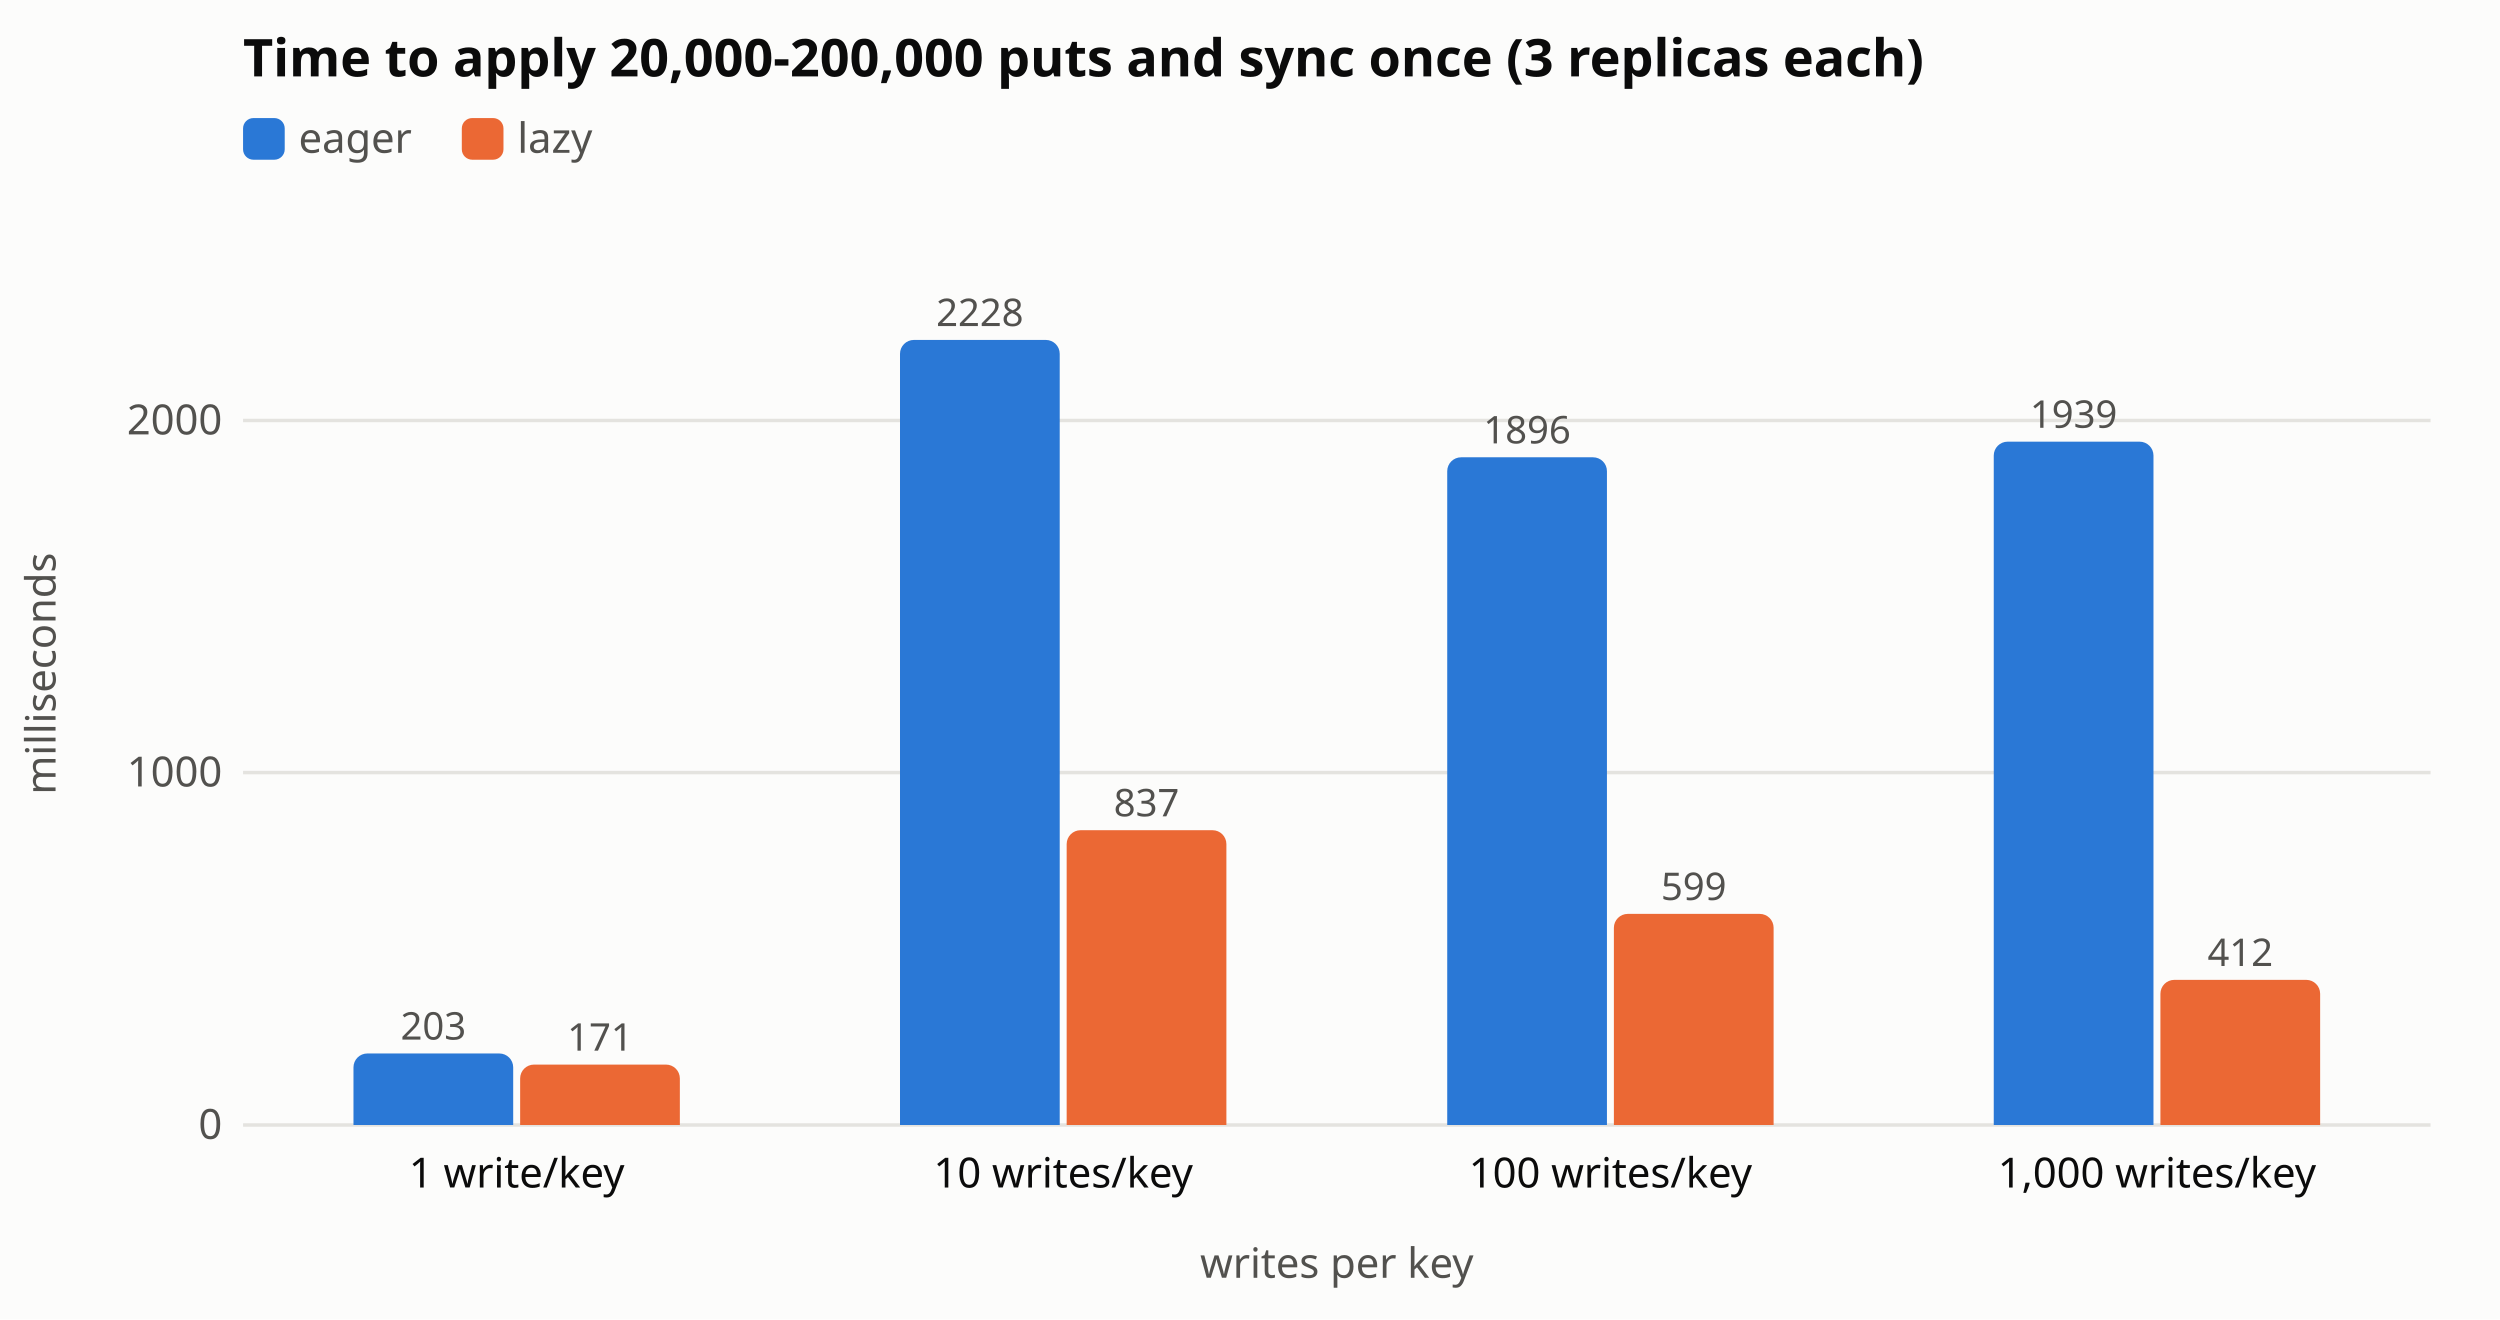
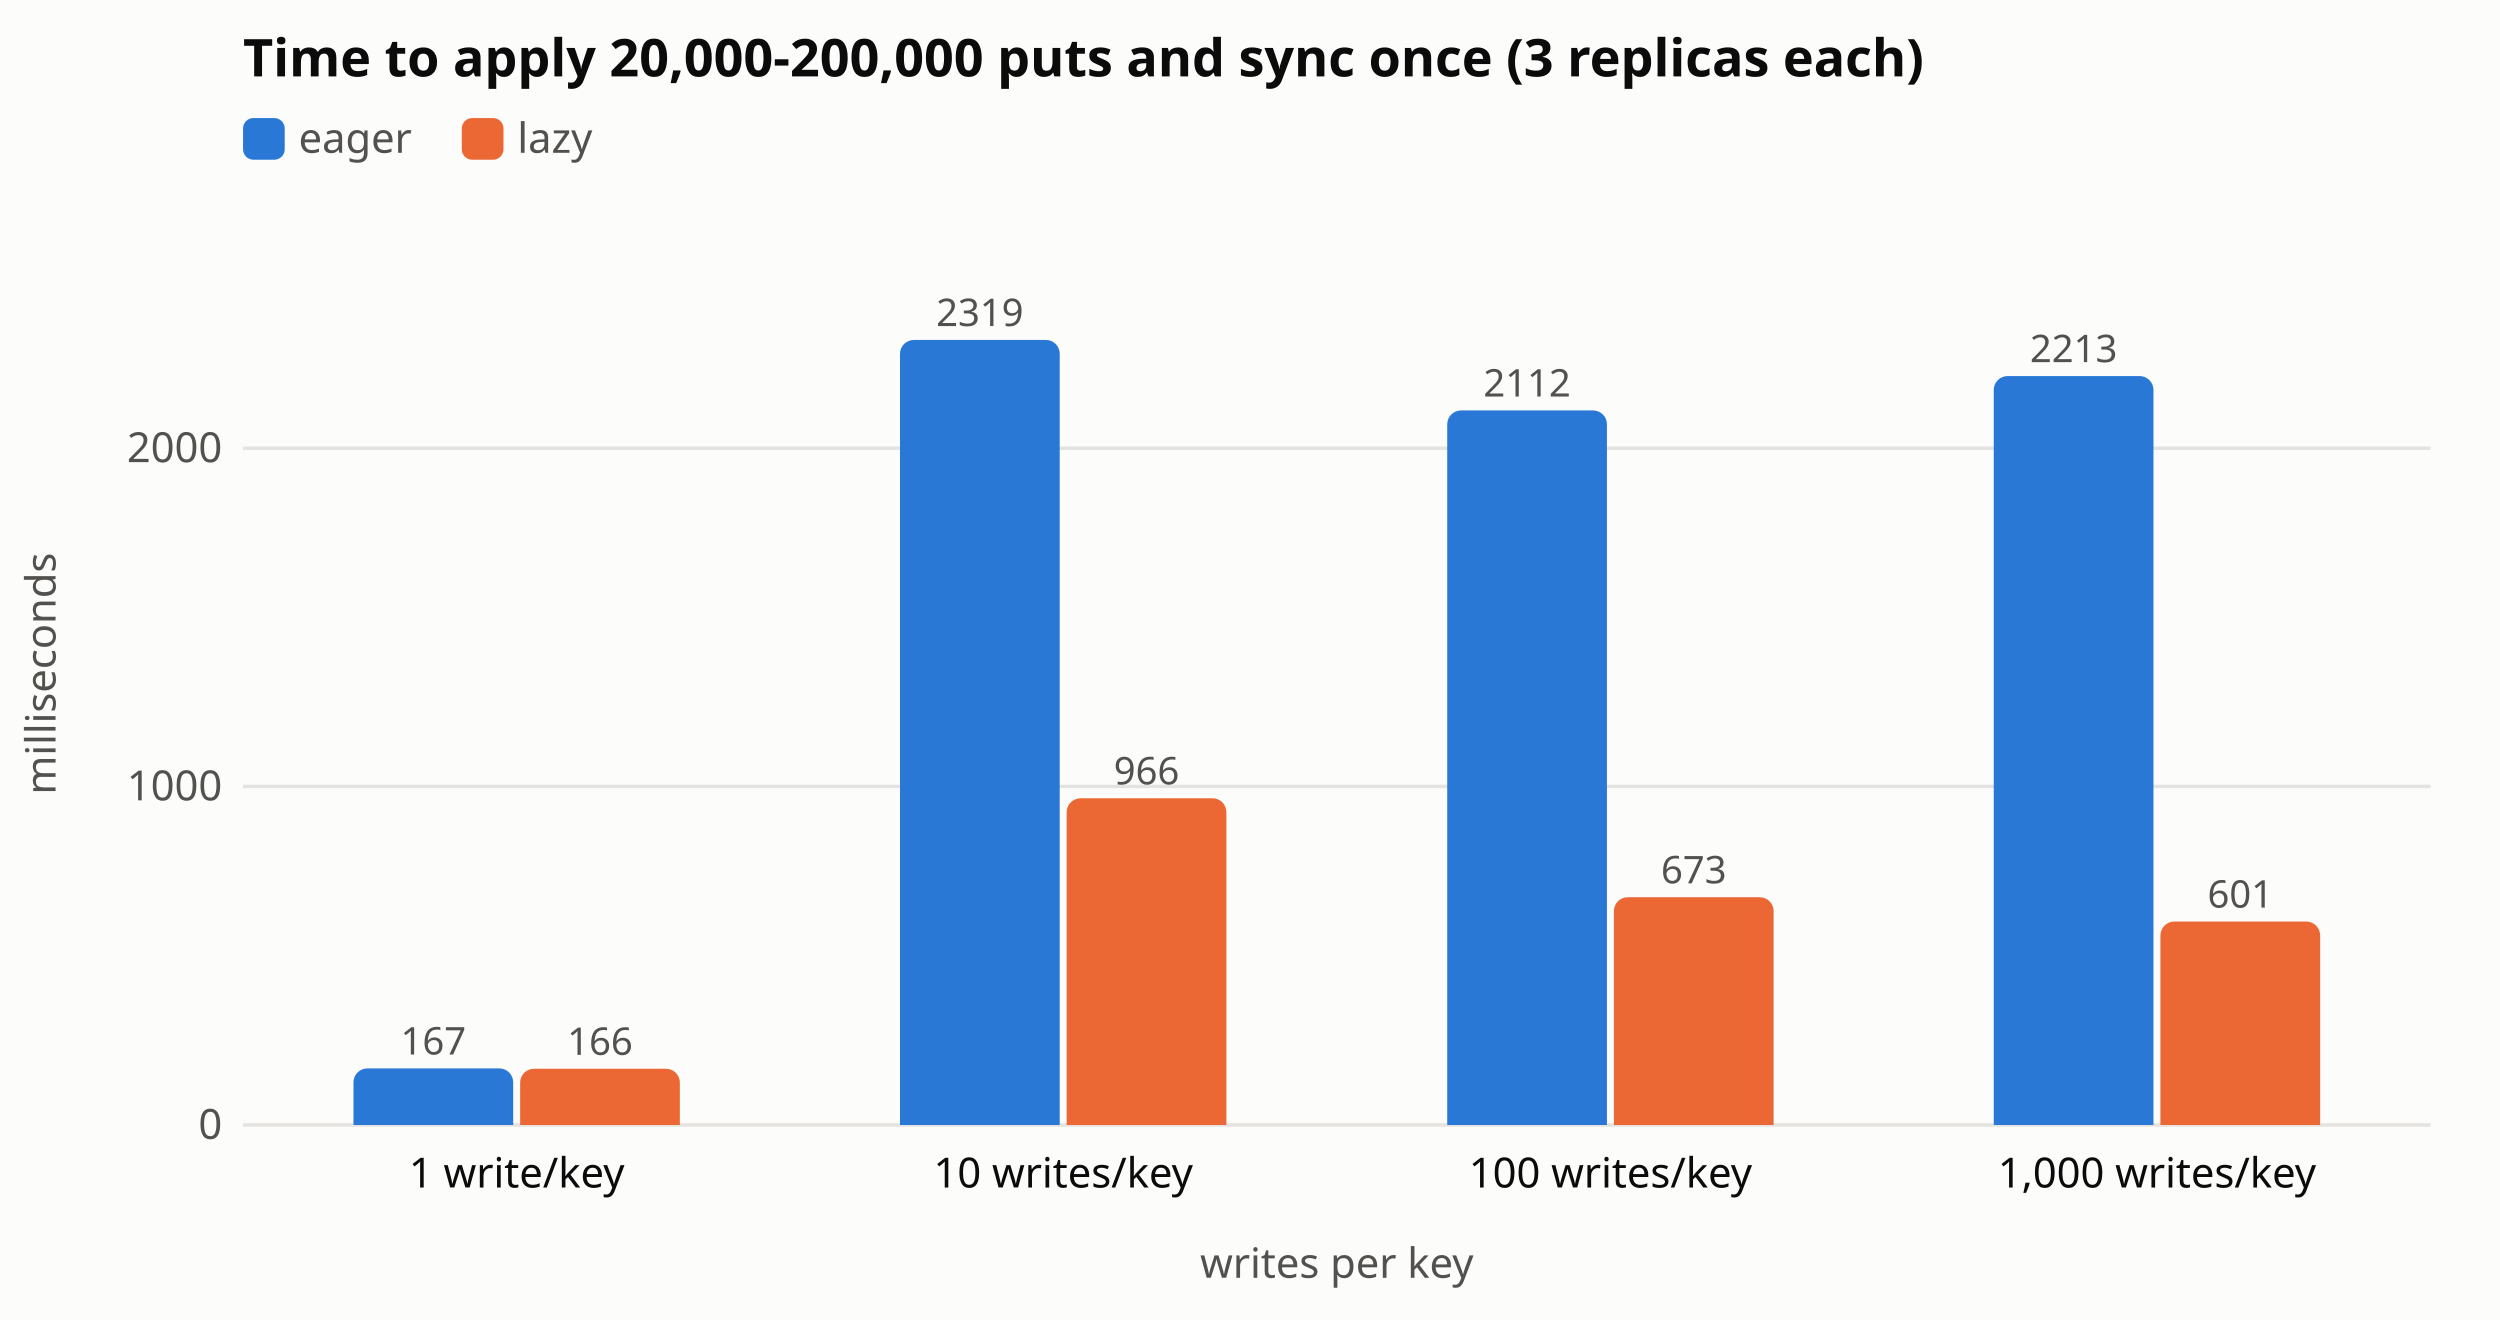
<svg xmlns="http://www.w3.org/2000/svg" width="720" height="380" font-family="system-ui,sans-serif" font-size="12">
  <rect width="100%" height="100%" fill="#fcfcfb" />
  <text x="70" y="22" font-size="15" font-weight="600" fill="#0b0b0b">Time to apply 20,000-200,000 puts and sync once (3 replicas each)</text>
  <rect x="70" y="34" width="12" height="12" rx="3" fill="#2a78d6" />
  <text x="86" y="44" fill="#52514e">eager</text>
  <rect x="133" y="34" width="12" height="12" rx="3" fill="#eb6834" />
  <text x="149" y="44" fill="#52514e">lazy</text>
  <text x="385" y="368" text-anchor="middle" fill="#52514e">writes per key</text>
  <text transform="translate(16,194) rotate(-90)" text-anchor="middle" fill="#52514e">milliseconds</text>
  <line x1="70" x2="700" y1="324.0" y2="324.0" stroke="#e4e3df" />
  <text x="64" y="328.0" text-anchor="end" fill="#52514e">0</text>
-   <line x1="70" x2="700" y1="222.5" y2="222.5" stroke="#e4e3df" />
-   <text x="64" y="226.5" text-anchor="end" fill="#52514e">1000</text>
-   <line x1="70" x2="700" y1="121.1" y2="121.1" stroke="#e4e3df" />
-   <text x="64" y="125.1" text-anchor="end" fill="#52514e">2000</text>
+   <line x1="70" x2="700" y1="226.5" y2="226.5" stroke="#e4e3df" />
+   <text x="64" y="230.5" text-anchor="end" fill="#52514e">1000</text>
+   <line x1="70" x2="700" y1="129.1" y2="129.1" stroke="#e4e3df" />
+   <text x="64" y="133.1" text-anchor="end" fill="#52514e">2000</text>
  <text x="148.8" y="342" text-anchor="middle" fill="#0b0b0b">1 write/key</text>
-   <path d="M101.8 324 V307.4 a4 4 0 0 1 4 -4 H143.8 a4 4 0 0 1 4 4 V324 Z" fill="#2a78d6" />
-   <text x="124.8" y="299.4" text-anchor="middle" font-size="11" fill="#52514e">203</text>
-   <path d="M149.8 324 V310.6 a4 4 0 0 1 4 -4 H191.8 a4 4 0 0 1 4 4 V324 Z" fill="#eb6834" />
-   <text x="172.8" y="302.6" text-anchor="middle" font-size="11" fill="#52514e">171</text>
+   <path d="M101.8 324 V311.7 a4 4 0 0 1 4 -4 H143.8 a4 4 0 0 1 4 4 V324 Z" fill="#2a78d6" />
+   <text x="124.8" y="303.7" text-anchor="middle" font-size="11" fill="#52514e">167</text>
+   <path d="M149.8 324 V311.8 a4 4 0 0 1 4 -4 H191.8 a4 4 0 0 1 4 4 V324 Z" fill="#eb6834" />
+   <text x="172.8" y="303.8" text-anchor="middle" font-size="11" fill="#52514e">166</text>
  <text x="306.2" y="342" text-anchor="middle" fill="#0b0b0b">10 writes/key</text>
  <path d="M259.2 324 V101.9 a4 4 0 0 1 4 -4 H301.2 a4 4 0 0 1 4 4 V324 Z" fill="#2a78d6" />
-   <text x="282.2" y="93.9" text-anchor="middle" font-size="11" fill="#52514e">2228</text>
-   <path d="M307.2 324 V243.1 a4 4 0 0 1 4 -4 H349.2 a4 4 0 0 1 4 4 V324 Z" fill="#eb6834" />
-   <text x="330.2" y="235.1" text-anchor="middle" font-size="11" fill="#52514e">837</text>
+   <text x="282.2" y="93.9" text-anchor="middle" font-size="11" fill="#52514e">2319</text>
+   <path d="M307.2 324 V233.9 a4 4 0 0 1 4 -4 H349.2 a4 4 0 0 1 4 4 V324 Z" fill="#eb6834" />
+   <text x="330.2" y="225.9" text-anchor="middle" font-size="11" fill="#52514e">966</text>
  <text x="463.8" y="342" text-anchor="middle" fill="#0b0b0b">100 writes/key</text>
-   <path d="M416.8 324 V135.7 a4 4 0 0 1 4 -4 H458.8 a4 4 0 0 1 4 4 V324 Z" fill="#2a78d6" />
-   <text x="439.8" y="127.7" text-anchor="middle" font-size="11" fill="#52514e">1896</text>
-   <path d="M464.8 324 V267.2 a4 4 0 0 1 4 -4 H506.8 a4 4 0 0 1 4 4 V324 Z" fill="#eb6834" />
-   <text x="487.8" y="259.2" text-anchor="middle" font-size="11" fill="#52514e">599</text>
+   <path d="M416.8 324 V122.2 a4 4 0 0 1 4 -4 H458.8 a4 4 0 0 1 4 4 V324 Z" fill="#2a78d6" />
+   <text x="439.8" y="114.2" text-anchor="middle" font-size="11" fill="#52514e">2112</text>
+   <path d="M464.8 324 V262.4 a4 4 0 0 1 4 -4 H506.8 a4 4 0 0 1 4 4 V324 Z" fill="#eb6834" />
+   <text x="487.8" y="254.4" text-anchor="middle" font-size="11" fill="#52514e">673</text>
  <text x="621.2" y="342" text-anchor="middle" fill="#0b0b0b">1,000 writes/key</text>
-   <path d="M574.2 324 V131.2 a4 4 0 0 1 4 -4 H616.2 a4 4 0 0 1 4 4 V324 Z" fill="#2a78d6" />
-   <text x="597.2" y="123.2" text-anchor="middle" font-size="11" fill="#52514e">1939</text>
-   <path d="M622.2 324 V286.2 a4 4 0 0 1 4 -4 H664.2 a4 4 0 0 1 4 4 V324 Z" fill="#eb6834" />
-   <text x="645.2" y="278.2" text-anchor="middle" font-size="11" fill="#52514e">412</text>
+   <path d="M574.2 324 V112.3 a4 4 0 0 1 4 -4 H616.2 a4 4 0 0 1 4 4 V324 Z" fill="#2a78d6" />
+   <text x="597.2" y="104.3" text-anchor="middle" font-size="11" fill="#52514e">2213</text>
+   <path d="M622.2 324 V269.4 a4 4 0 0 1 4 -4 H664.2 a4 4 0 0 1 4 4 V324 Z" fill="#eb6834" />
+   <text x="645.2" y="261.4" text-anchor="middle" font-size="11" fill="#52514e">601</text>
</svg>
